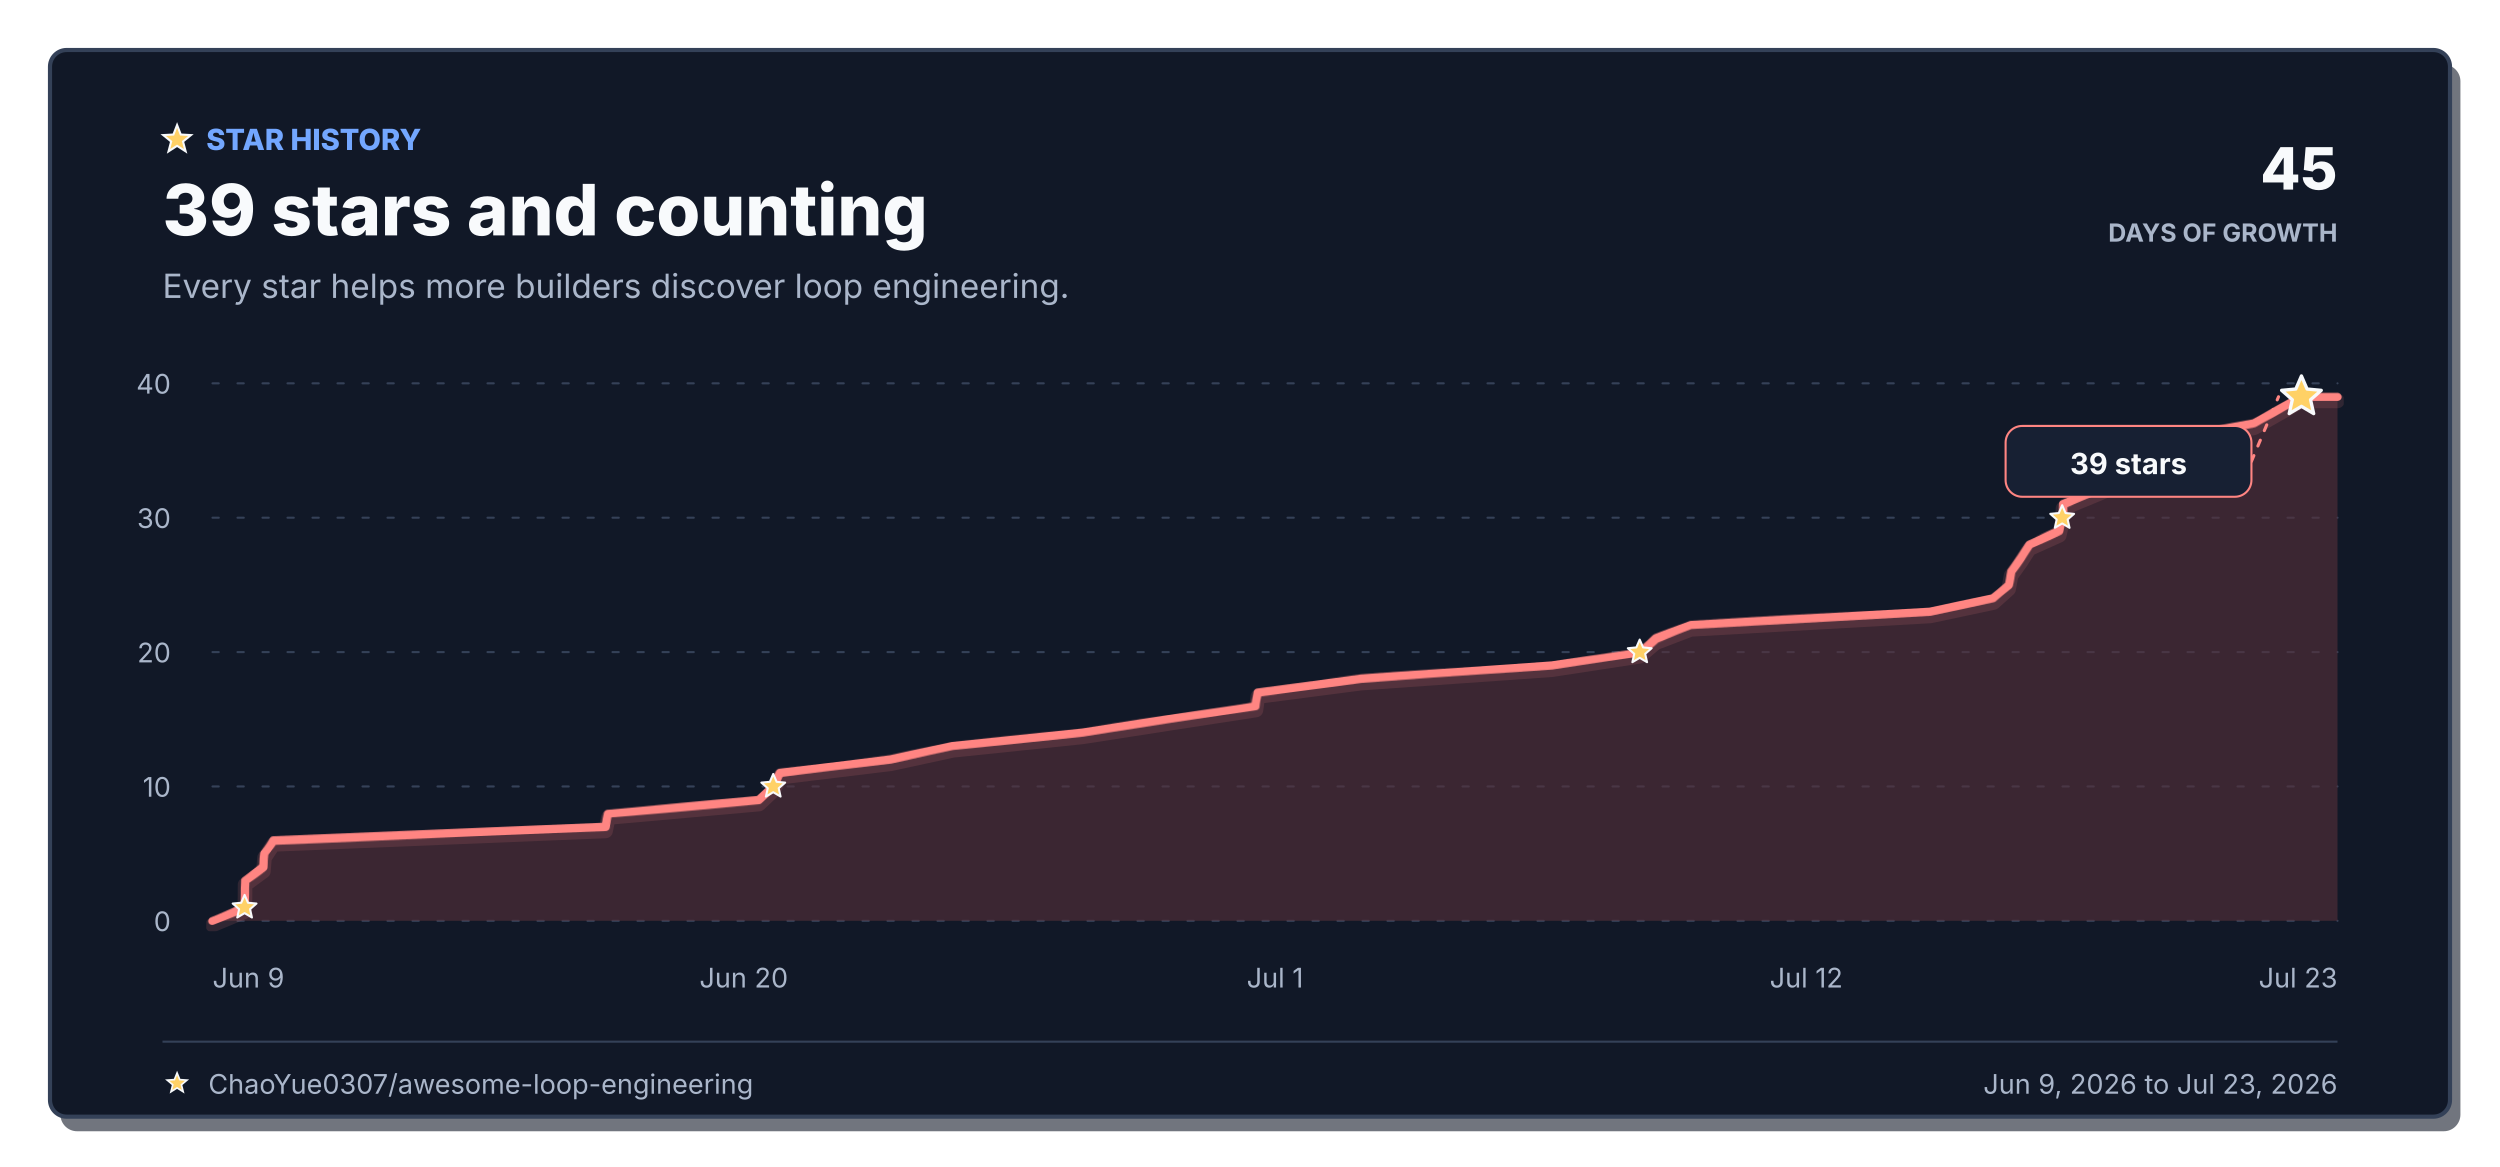
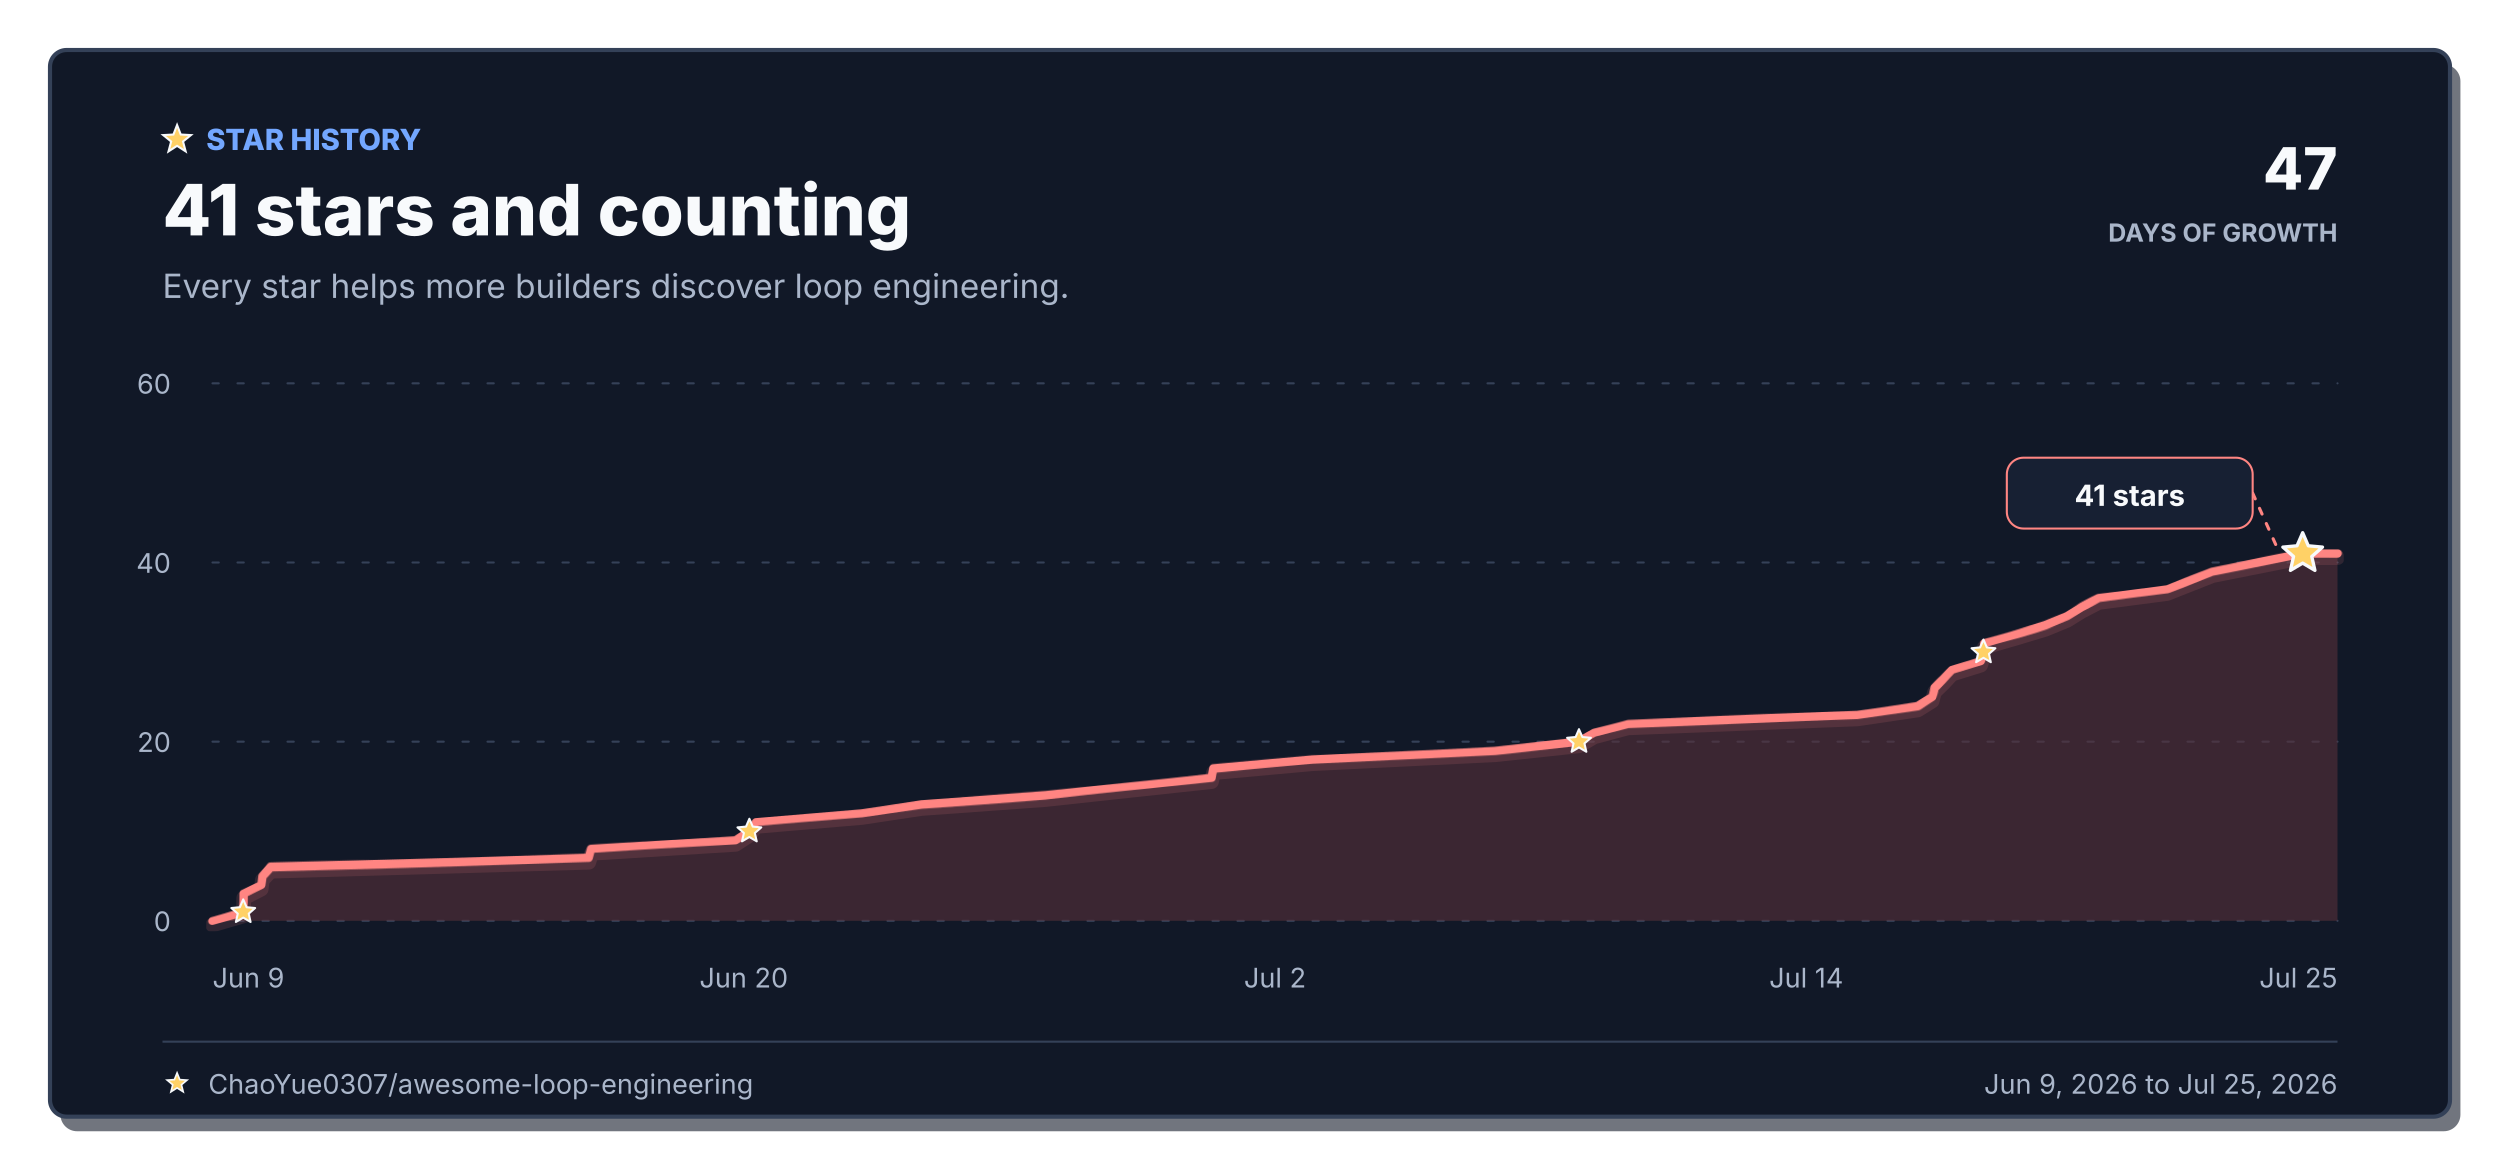
<svg xmlns="http://www.w3.org/2000/svg" width="1200" height="560" viewBox="0 0 1200 560" role="img" aria-labelledby="title desc">
  <style>
    text { font-family: ui-rounded, 'SF Pro Rounded', 'Nunito Sans', -apple-system, BlinkMacSystemFont, 'Segoe UI', sans-serif; letter-spacing: 0; }
  </style>
  <defs>
    <filter id="rough-line" x="-3%" y="-6%" width="106%" height="112%">
      <feTurbulence type="fractalNoise" baseFrequency="0.008 0.12" numOctaves="1" seed="17" result="noise" />
      <feDisplacementMap in="SourceGraphic" in2="noise" scale="1.2" xChannelSelector="R" yChannelSelector="G" />
    </filter>
    <clipPath id="plot-clip">
      <rect x="99" y="179" width="1026" height="268" />
    </clipPath>
  </defs>
  <rect x="29" y="31" width="1152" height="512" rx="8" fill="#0B1220" opacity="0.58" />
  <rect x="24" y="24" width="1152" height="512" rx="8" fill="#111827" stroke="#344158" stroke-width="2" />
  <path d="M 85 60 L 86.76 64.57 L 91.66 64.84 L 87.85 67.93 L 89.11 72.66 L 85 70 L 80.89 72.66 L 82.15 67.93 L 78.34 64.84 L 83.24 64.57 Z" fill="#FFD166" stroke="#F8FAFC" stroke-width="1" />
  <text x="99" y="72" fill="#73A7FF" font-size="14" font-weight="800">STAR HISTORY</text>
-   <text x="78" y="113" fill="#F8FAFC" font-size="34" font-weight="760">39 stars and counting</text>
+   <text x="78" y="113" fill="#F8FAFC" font-size="34" font-weight="760">41 stars and counting</text>
  <text x="78" y="143" fill="#AAB6CA" font-size="16">Every star helps more builders discover loop engineering.</text>
-   <text x="1122" y="91" fill="#F8FAFC" font-size="28" font-weight="760" text-anchor="end">45</text>
+   <text x="1122" y="91" fill="#F8FAFC" font-size="28" font-weight="760" text-anchor="end">47</text>
  <text x="1122" y="116" fill="#AAB6CA" font-size="12" font-weight="750" text-anchor="end">DAYS OF GROWTH</text>
  <line x1="102" y1="442" x2="1122" y2="442" stroke="#354158" stroke-width="1" stroke-dasharray="3 9" stroke-linecap="round" />
  <text x="82" y="446.94" fill="#AAB6CA" font-size="13" text-anchor="end">0</text>
-   <line x1="102" y1="377.5" x2="1122" y2="377.5" stroke="#354158" stroke-width="1" stroke-dasharray="3 9" stroke-linecap="round" />
-   <text x="82" y="382.44" fill="#AAB6CA" font-size="13" text-anchor="end">10</text>
-   <line x1="102" y1="313" x2="1122" y2="313" stroke="#354158" stroke-width="1" stroke-dasharray="3 9" stroke-linecap="round" />
-   <text x="82" y="317.94" fill="#AAB6CA" font-size="13" text-anchor="end">20</text>
-   <line x1="102" y1="248.5" x2="1122" y2="248.5" stroke="#354158" stroke-width="1" stroke-dasharray="3 9" stroke-linecap="round" />
-   <text x="82" y="253.44" fill="#AAB6CA" font-size="13" text-anchor="end">30</text>
+   <line x1="102" y1="356" x2="1122" y2="356" stroke="#354158" stroke-width="1" stroke-dasharray="3 9" stroke-linecap="round" />
+   <text x="82" y="360.94" fill="#AAB6CA" font-size="13" text-anchor="end">20</text>
+   <line x1="102" y1="270" x2="1122" y2="270" stroke="#354158" stroke-width="1" stroke-dasharray="3 9" stroke-linecap="round" />
+   <text x="82" y="274.94" fill="#AAB6CA" font-size="13" text-anchor="end">40</text>
  <line x1="102" y1="184" x2="1122" y2="184" stroke="#354158" stroke-width="1" stroke-dasharray="3 9" stroke-linecap="round" />
-   <text x="82" y="188.94" fill="#AAB6CA" font-size="13" text-anchor="end">40</text>
+   <text x="82" y="188.94" fill="#AAB6CA" font-size="13" text-anchor="end">60</text>
  <text x="102" y="474" fill="#AAB6CA" font-size="13" text-anchor="start">Jun 9</text>
  <text x="357" y="474" fill="#AAB6CA" font-size="13" text-anchor="middle">Jun 20</text>
-   <text x="612" y="474" fill="#AAB6CA" font-size="13" text-anchor="middle">Jul 1</text>
-   <text x="867" y="474" fill="#AAB6CA" font-size="13" text-anchor="middle">Jul 12</text>
-   <text x="1122" y="474" fill="#AAB6CA" font-size="13" text-anchor="end">Jul 23</text>
+   <text x="612" y="474" fill="#AAB6CA" font-size="13" text-anchor="middle">Jul 2</text>
+   <text x="867" y="474" fill="#AAB6CA" font-size="13" text-anchor="middle">Jul 14</text>
+   <text x="1122" y="474" fill="#AAB6CA" font-size="13" text-anchor="end">Jul 25</text>
  <g clip-path="url(#plot-clip)">
-     <path d="M 102 442 L 117.41 435.55 L 117.59 429.1 L 117.62 422.65 L 126.43 416.2 L 126.95 409.75 L 131.18 403.3 L 290.67 396.85 L 292.01 390.4 L 364.3 383.95 L 371.15 377.5 L 374.52 371.05 L 427.63 364.6 L 457.39 358.15 L 519.58 351.7 L 561.02 345.25 L 602.86 338.8 L 603.75 332.35 L 653.29 325.9 L 744.93 319.45 L 787.06 313 L 794.7 306.55 L 811.57 300.1 L 926.57 293.65 L 956.91 287.2 L 964.13 280.75 L 965.31 274.3 L 969.94 267.85 L 974.08 261.4 L 988.46 254.95 L 989.85 248.5 L 990.26 242.05 L 1005.93 235.6 L 1020.79 229.15 L 1031.77 222.7 L 1038.99 216.25 L 1047.61 209.8 L 1081.95 203.35 L 1104.69 190.45 L 1122 190.45 V 442 H 102 Z" fill="#572F38" opacity="0.6" />
-     <path d="M 102 442 L 117.41 435.55 L 117.59 429.1 L 117.62 422.65 L 126.43 416.2 L 126.95 409.75 L 131.18 403.3 L 290.67 396.85 L 292.01 390.4 L 364.3 383.95 L 371.15 377.5 L 374.52 371.05 L 427.63 364.6 L 457.39 358.15 L 519.58 351.7 L 561.02 345.25 L 602.86 338.8 L 603.75 332.35 L 653.29 325.9 L 744.93 319.45 L 787.06 313 L 794.7 306.55 L 811.57 300.1 L 926.57 293.65 L 956.91 287.2 L 964.13 280.75 L 965.31 274.3 L 969.94 267.85 L 974.08 261.4 L 988.46 254.95 L 989.85 248.5 L 990.26 242.05 L 1005.93 235.6 L 1020.79 229.15 L 1031.77 222.7 L 1038.99 216.25 L 1047.61 209.8 L 1081.95 203.35 L 1104.69 190.45 L 1122 190.45" fill="none" stroke="#FF8582" stroke-width="7" stroke-linejoin="round" stroke-linecap="round" opacity="0.13" transform="translate(0 2)" />
-     <path d="M 102 442 L 117.41 435.55 L 117.59 429.1 L 117.62 422.65 L 126.43 416.2 L 126.95 409.75 L 131.18 403.3 L 290.67 396.85 L 292.01 390.4 L 364.3 383.95 L 371.15 377.5 L 374.52 371.05 L 427.63 364.6 L 457.39 358.15 L 519.58 351.7 L 561.02 345.25 L 602.86 338.8 L 603.75 332.35 L 653.29 325.9 L 744.93 319.45 L 787.06 313 L 794.7 306.55 L 811.57 300.1 L 926.57 293.65 L 956.91 287.2 L 964.13 280.75 L 965.31 274.3 L 969.94 267.85 L 974.08 261.4 L 988.46 254.95 L 989.85 248.5 L 990.26 242.05 L 1005.93 235.6 L 1020.79 229.15 L 1031.77 222.7 L 1038.99 216.25 L 1047.61 209.8 L 1081.95 203.35 L 1104.69 190.45 L 1122 190.45" fill="none" stroke="#FF8582" stroke-width="4" stroke-linejoin="round" stroke-linecap="round" filter="url(#rough-line)" />
+     <path d="M 102 442 L 116.75 437.7 L 116.92 433.4 L 116.95 429.1 L 125.39 424.8 L 125.89 420.5 L 129.94 416.2 L 282.64 411.9 L 283.93 407.6 L 353.14 403.3 L 359.7 399 L 362.92 394.7 L 413.77 390.4 L 442.27 386.1 L 501.81 381.8 L 541.48 377.5 L 581.55 373.2 L 582.4 368.9 L 629.83 364.6 L 717.57 360.3 L 757.91 356 L 765.22 351.7 L 781.37 347.4 L 891.48 343.1 L 920.54 338.8 L 927.44 334.5 L 928.57 330.2 L 933.01 325.9 L 936.97 321.6 L 950.74 317.3 L 952.07 313 L 952.46 308.7 L 967.47 304.4 L 981.69 300.1 L 992.2 295.8 L 999.12 291.5 L 1007.38 287.2 L 1040.25 282.9 L 1062.02 274.3 L 1105.28 265.7 L 1122 265.7 V 442 H 102 Z" fill="#572F38" opacity="0.6" />
+     <path d="M 102 442 L 116.75 437.7 L 116.92 433.4 L 116.95 429.1 L 125.39 424.8 L 125.89 420.5 L 129.94 416.2 L 282.64 411.9 L 283.93 407.6 L 353.14 403.3 L 359.7 399 L 362.92 394.7 L 413.77 390.4 L 442.27 386.1 L 501.81 381.8 L 541.48 377.5 L 581.55 373.2 L 582.4 368.9 L 629.83 364.6 L 717.57 360.3 L 757.91 356 L 765.22 351.7 L 781.37 347.4 L 891.48 343.1 L 920.54 338.8 L 927.44 334.5 L 928.57 330.2 L 933.01 325.9 L 936.97 321.6 L 950.74 317.3 L 952.07 313 L 952.46 308.7 L 967.47 304.4 L 981.69 300.1 L 992.2 295.8 L 999.12 291.5 L 1007.38 287.2 L 1040.25 282.9 L 1062.02 274.3 L 1105.28 265.7 L 1122 265.7" fill="none" stroke="#FF8582" stroke-width="7" stroke-linejoin="round" stroke-linecap="round" opacity="0.13" transform="translate(0 2)" />
+     <path d="M 102 442 L 116.75 437.7 L 116.92 433.4 L 116.95 429.1 L 125.39 424.8 L 125.89 420.5 L 129.94 416.2 L 282.64 411.9 L 283.93 407.6 L 353.14 403.3 L 359.7 399 L 362.92 394.7 L 413.77 390.4 L 442.27 386.1 L 501.81 381.8 L 541.48 377.5 L 581.55 373.2 L 582.4 368.9 L 629.83 364.6 L 717.57 360.3 L 757.91 356 L 765.22 351.7 L 781.37 347.4 L 891.48 343.1 L 920.54 338.8 L 927.44 334.5 L 928.57 330.2 L 933.01 325.9 L 936.97 321.6 L 950.74 317.3 L 952.07 313 L 952.46 308.7 L 967.47 304.4 L 981.69 300.1 L 992.2 295.8 L 999.12 291.5 L 1007.38 287.2 L 1040.25 282.9 L 1062.02 274.3 L 1105.28 265.7 L 1122 265.7" fill="none" stroke="#FF8582" stroke-width="4" stroke-linejoin="round" stroke-linecap="round" filter="url(#rough-line)" />
  </g>
-   <path d="M 117.41 429.55 L 119.03 433.32 L 123.11 433.7 L 120.03 436.4 L 120.93 440.4 L 117.41 438.31 L 113.88 440.4 L 114.78 436.4 L 111.7 433.7 L 115.79 433.32 Z" fill="#FFD166" stroke="#F8FAFC" stroke-width="1" stroke-linejoin="round" />
-   <path d="M 371.15 371.5 L 372.78 375.27 L 376.86 375.65 L 373.78 378.35 L 374.68 382.35 L 371.15 380.26 L 367.63 382.35 L 368.53 378.35 L 365.45 375.65 L 369.53 375.27 Z" fill="#FFD166" stroke="#F8FAFC" stroke-width="1" stroke-linejoin="round" />
-   <path d="M 787.06 307 L 788.69 310.77 L 792.77 311.15 L 789.69 313.85 L 790.59 317.85 L 787.06 315.76 L 783.54 317.85 L 784.44 313.85 L 781.36 311.15 L 785.44 310.77 Z" fill="#FFD166" stroke="#F8FAFC" stroke-width="1" stroke-linejoin="round" />
-   <path d="M 989.85 242.5 L 991.47 246.27 L 995.55 246.65 L 992.47 249.35 L 993.37 253.35 L 989.85 251.26 L 986.32 253.35 L 987.22 249.35 L 984.14 246.65 L 988.22 246.27 Z" fill="#FFD166" stroke="#F8FAFC" stroke-width="1" stroke-linejoin="round" />
-   <path d="M 1104.69 180.45 L 1107.39 186.73 L 1114.2 187.36 L 1109.06 191.87 L 1110.57 198.54 L 1104.69 195.05 L 1098.81 198.54 L 1100.31 191.87 L 1095.18 187.36 L 1101.99 186.73 Z" fill="#FFD166" stroke="#F8FAFC" stroke-width="1.6" stroke-linejoin="round" />
-   <path d="M 1080.69 221.45 L 1093.69 190.45" fill="none" stroke="#FF8582" stroke-width="1.5" stroke-dasharray="3 5" stroke-linecap="round" />
-   <rect x="962.69" y="204.45" width="118" height="34" rx="8" fill="#172033" stroke="#FF8582" />
-   <text x="1021.69" y="227.57" fill="#F8FAFC" font-size="14" font-weight="700" text-anchor="middle">39 stars</text>
+   <path d="M 116.75 431.7 L 118.37 435.47 L 122.46 435.85 L 119.38 438.55 L 120.28 442.55 L 116.75 440.46 L 113.23 442.55 L 114.13 438.55 L 111.05 435.85 L 115.13 435.47 Z" fill="#FFD166" stroke="#F8FAFC" stroke-width="1" stroke-linejoin="round" />
+   <path d="M 359.7 393 L 361.32 396.77 L 365.41 397.15 L 362.32 399.85 L 363.23 403.85 L 359.7 401.76 L 356.17 403.85 L 357.07 399.85 L 353.99 397.15 L 358.08 396.77 Z" fill="#FFD166" stroke="#F8FAFC" stroke-width="1" stroke-linejoin="round" />
+   <path d="M 757.91 350 L 759.53 353.77 L 763.62 354.15 L 760.54 356.85 L 761.44 360.85 L 757.91 358.76 L 754.38 360.85 L 755.29 356.85 L 752.21 354.15 L 756.29 353.77 Z" fill="#FFD166" stroke="#F8FAFC" stroke-width="1" stroke-linejoin="round" />
+   <path d="M 952.07 307 L 953.69 310.77 L 957.77 311.15 L 954.69 313.85 L 955.59 317.85 L 952.07 315.76 L 948.54 317.85 L 949.44 313.85 L 946.36 311.15 L 950.44 310.77 Z" fill="#FFD166" stroke="#F8FAFC" stroke-width="1" stroke-linejoin="round" />
+   <path d="M 1105.28 255.7 L 1107.98 261.98 L 1114.79 262.61 L 1109.65 267.12 L 1111.16 273.79 L 1105.28 270.3 L 1099.4 273.79 L 1100.9 267.12 L 1095.77 262.61 L 1102.57 261.98 Z" fill="#FFD166" stroke="#F8FAFC" stroke-width="1.6" stroke-linejoin="round" />
+   <path d="M 1081.28 236.7 L 1094.28 265.7" fill="none" stroke="#FF8582" stroke-width="1.5" stroke-dasharray="3 5" stroke-linecap="round" />
+   <rect x="963.28" y="219.7" width="118" height="34" rx="8" fill="#172033" stroke="#FF8582" />
+   <text x="1022.28" y="242.82" fill="#F8FAFC" font-size="14" font-weight="700" text-anchor="middle">41 stars</text>
  <line x1="78" y1="500" x2="1122" y2="500" stroke="#344158" />
  <path d="M 85 515 L 86.29 518.22 L 89.76 518.45 L 87.09 520.68 L 87.94 524.05 L 85 522.2 L 82.06 524.05 L 82.91 520.68 L 80.24 518.45 L 83.71 518.22 Z" fill="#FFD166" stroke="#F8FAFC" stroke-width="0.8" />
  <text x="100" y="525" fill="#AAB6CA" font-size="13">ChaoYue0307/awesome-loop-engineering</text>
-   <text x="1122" y="525" fill="#AAB6CA" font-size="13" text-anchor="end">Jun 9, 2026 to Jul 23, 2026</text>
+   <text x="1122" y="525" fill="#AAB6CA" font-size="13" text-anchor="end">Jun 9, 2026 to Jul 25, 2026</text>
</svg>
